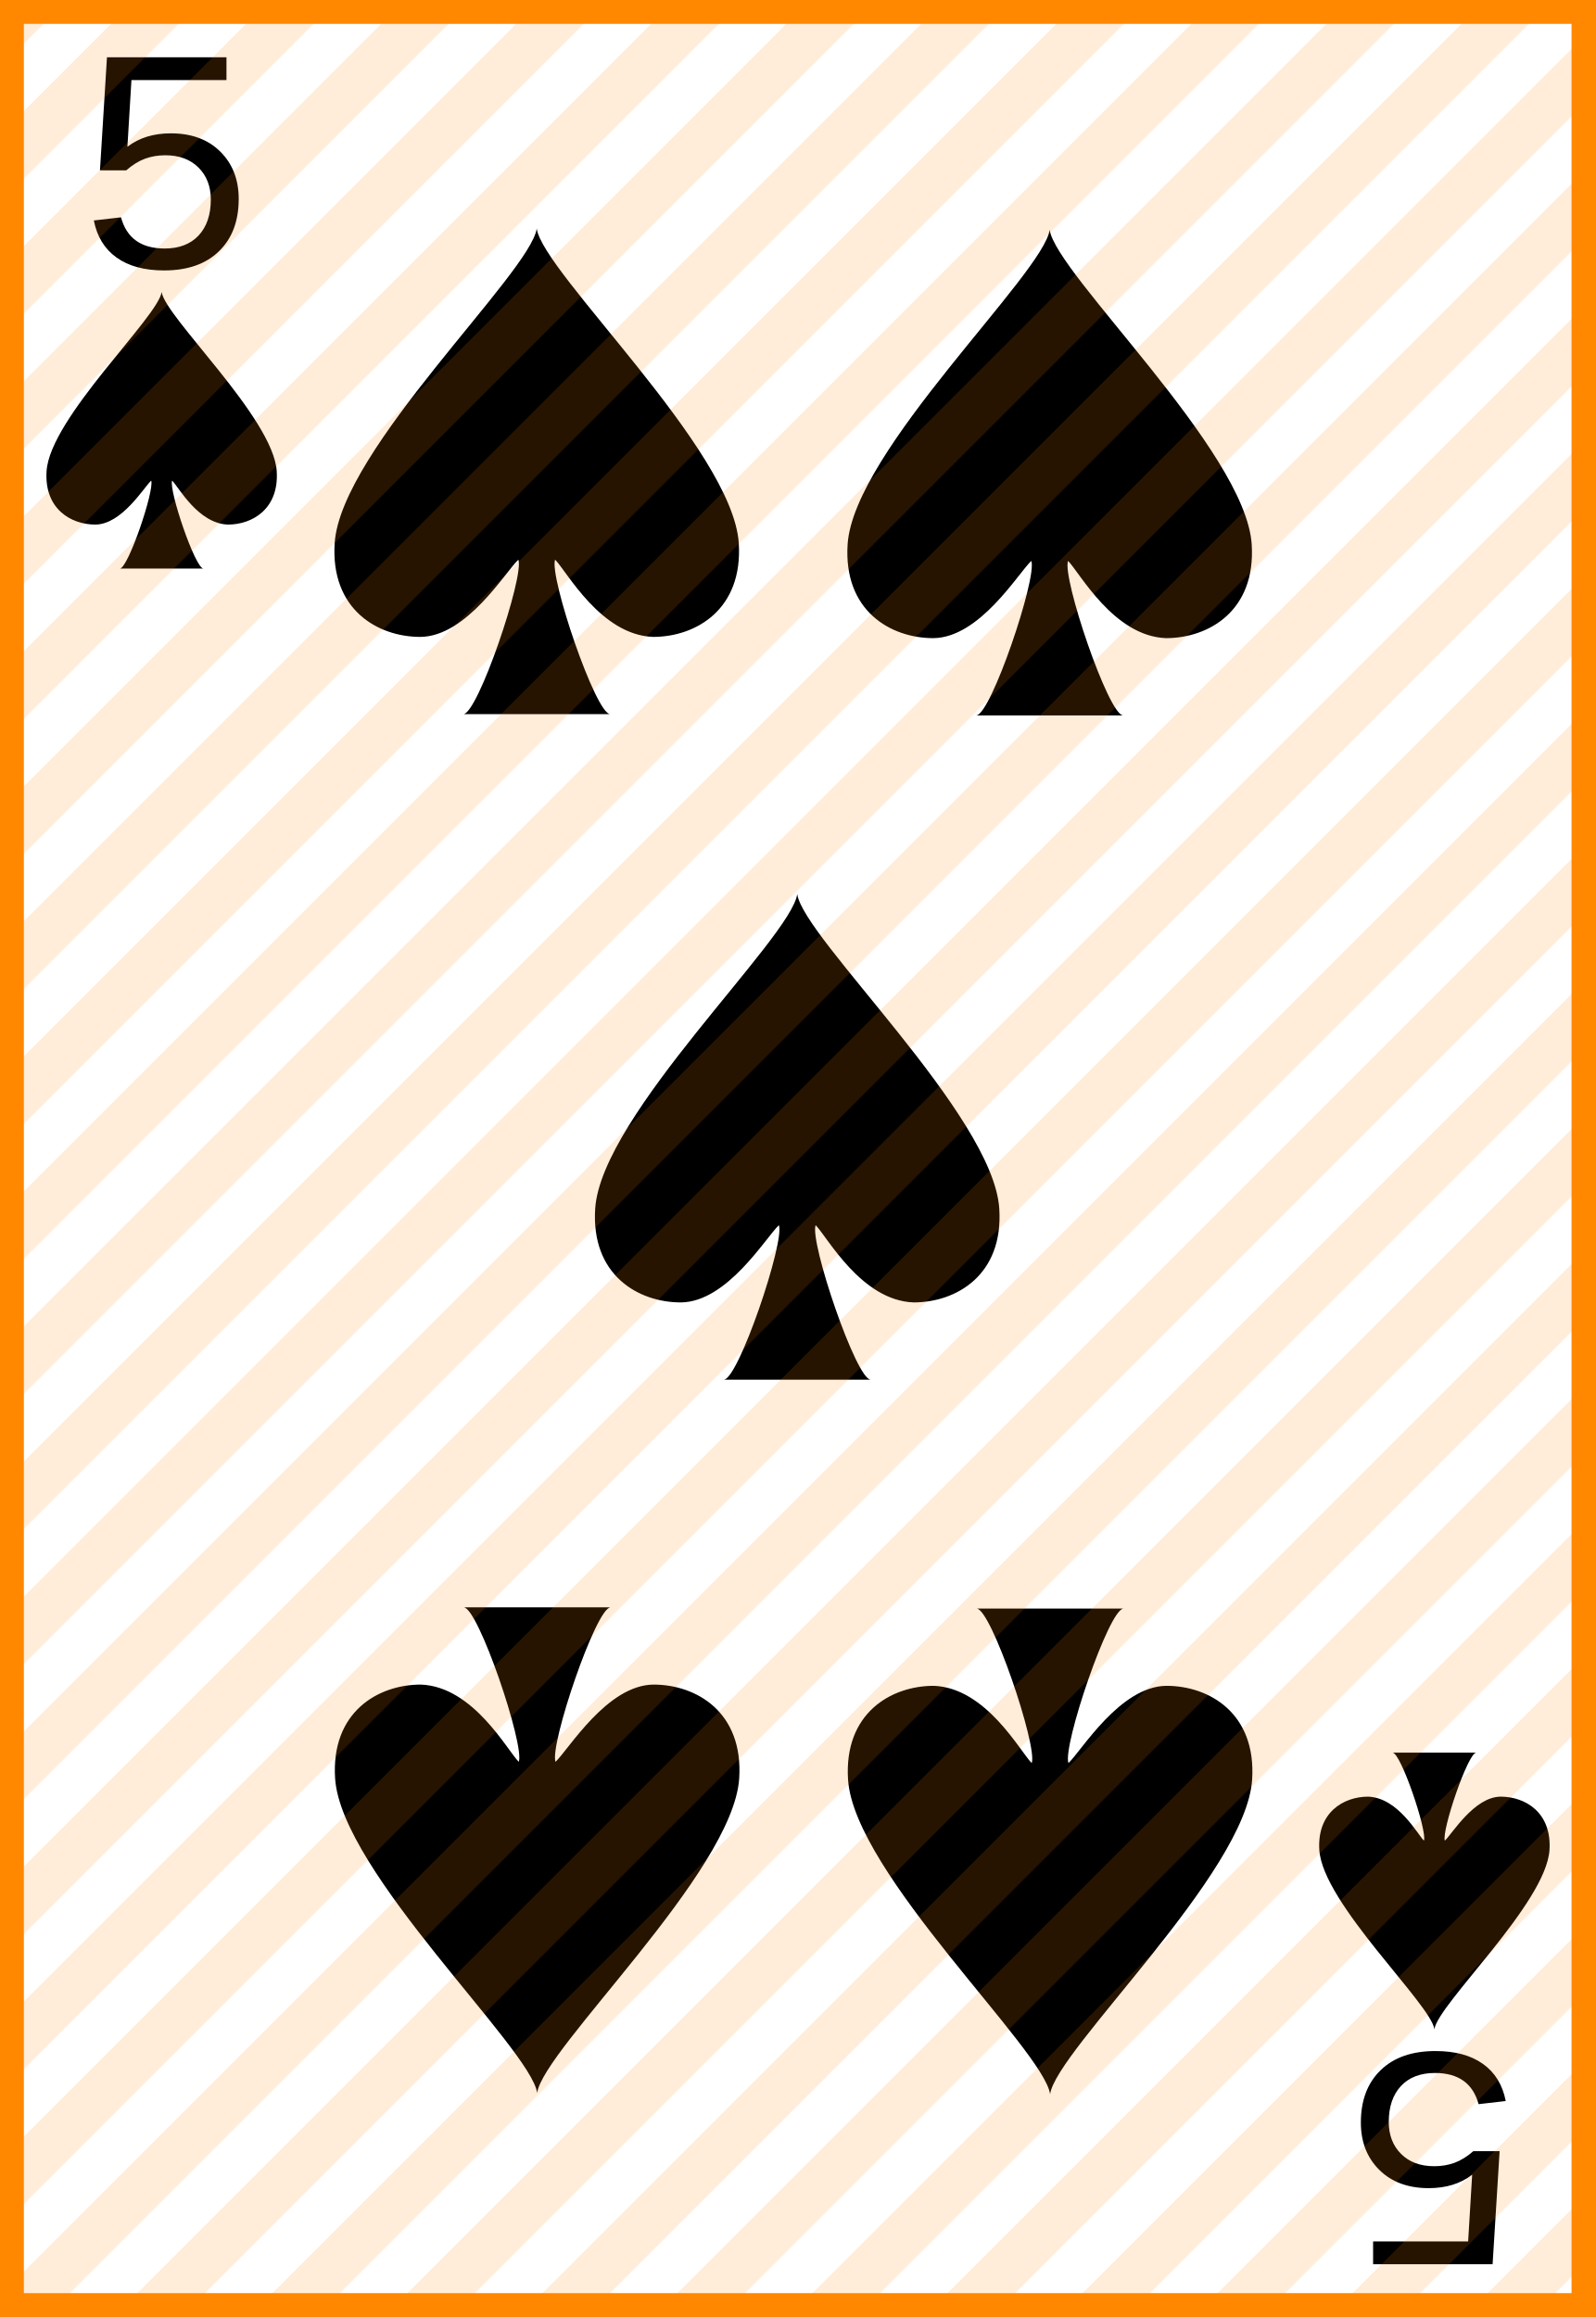
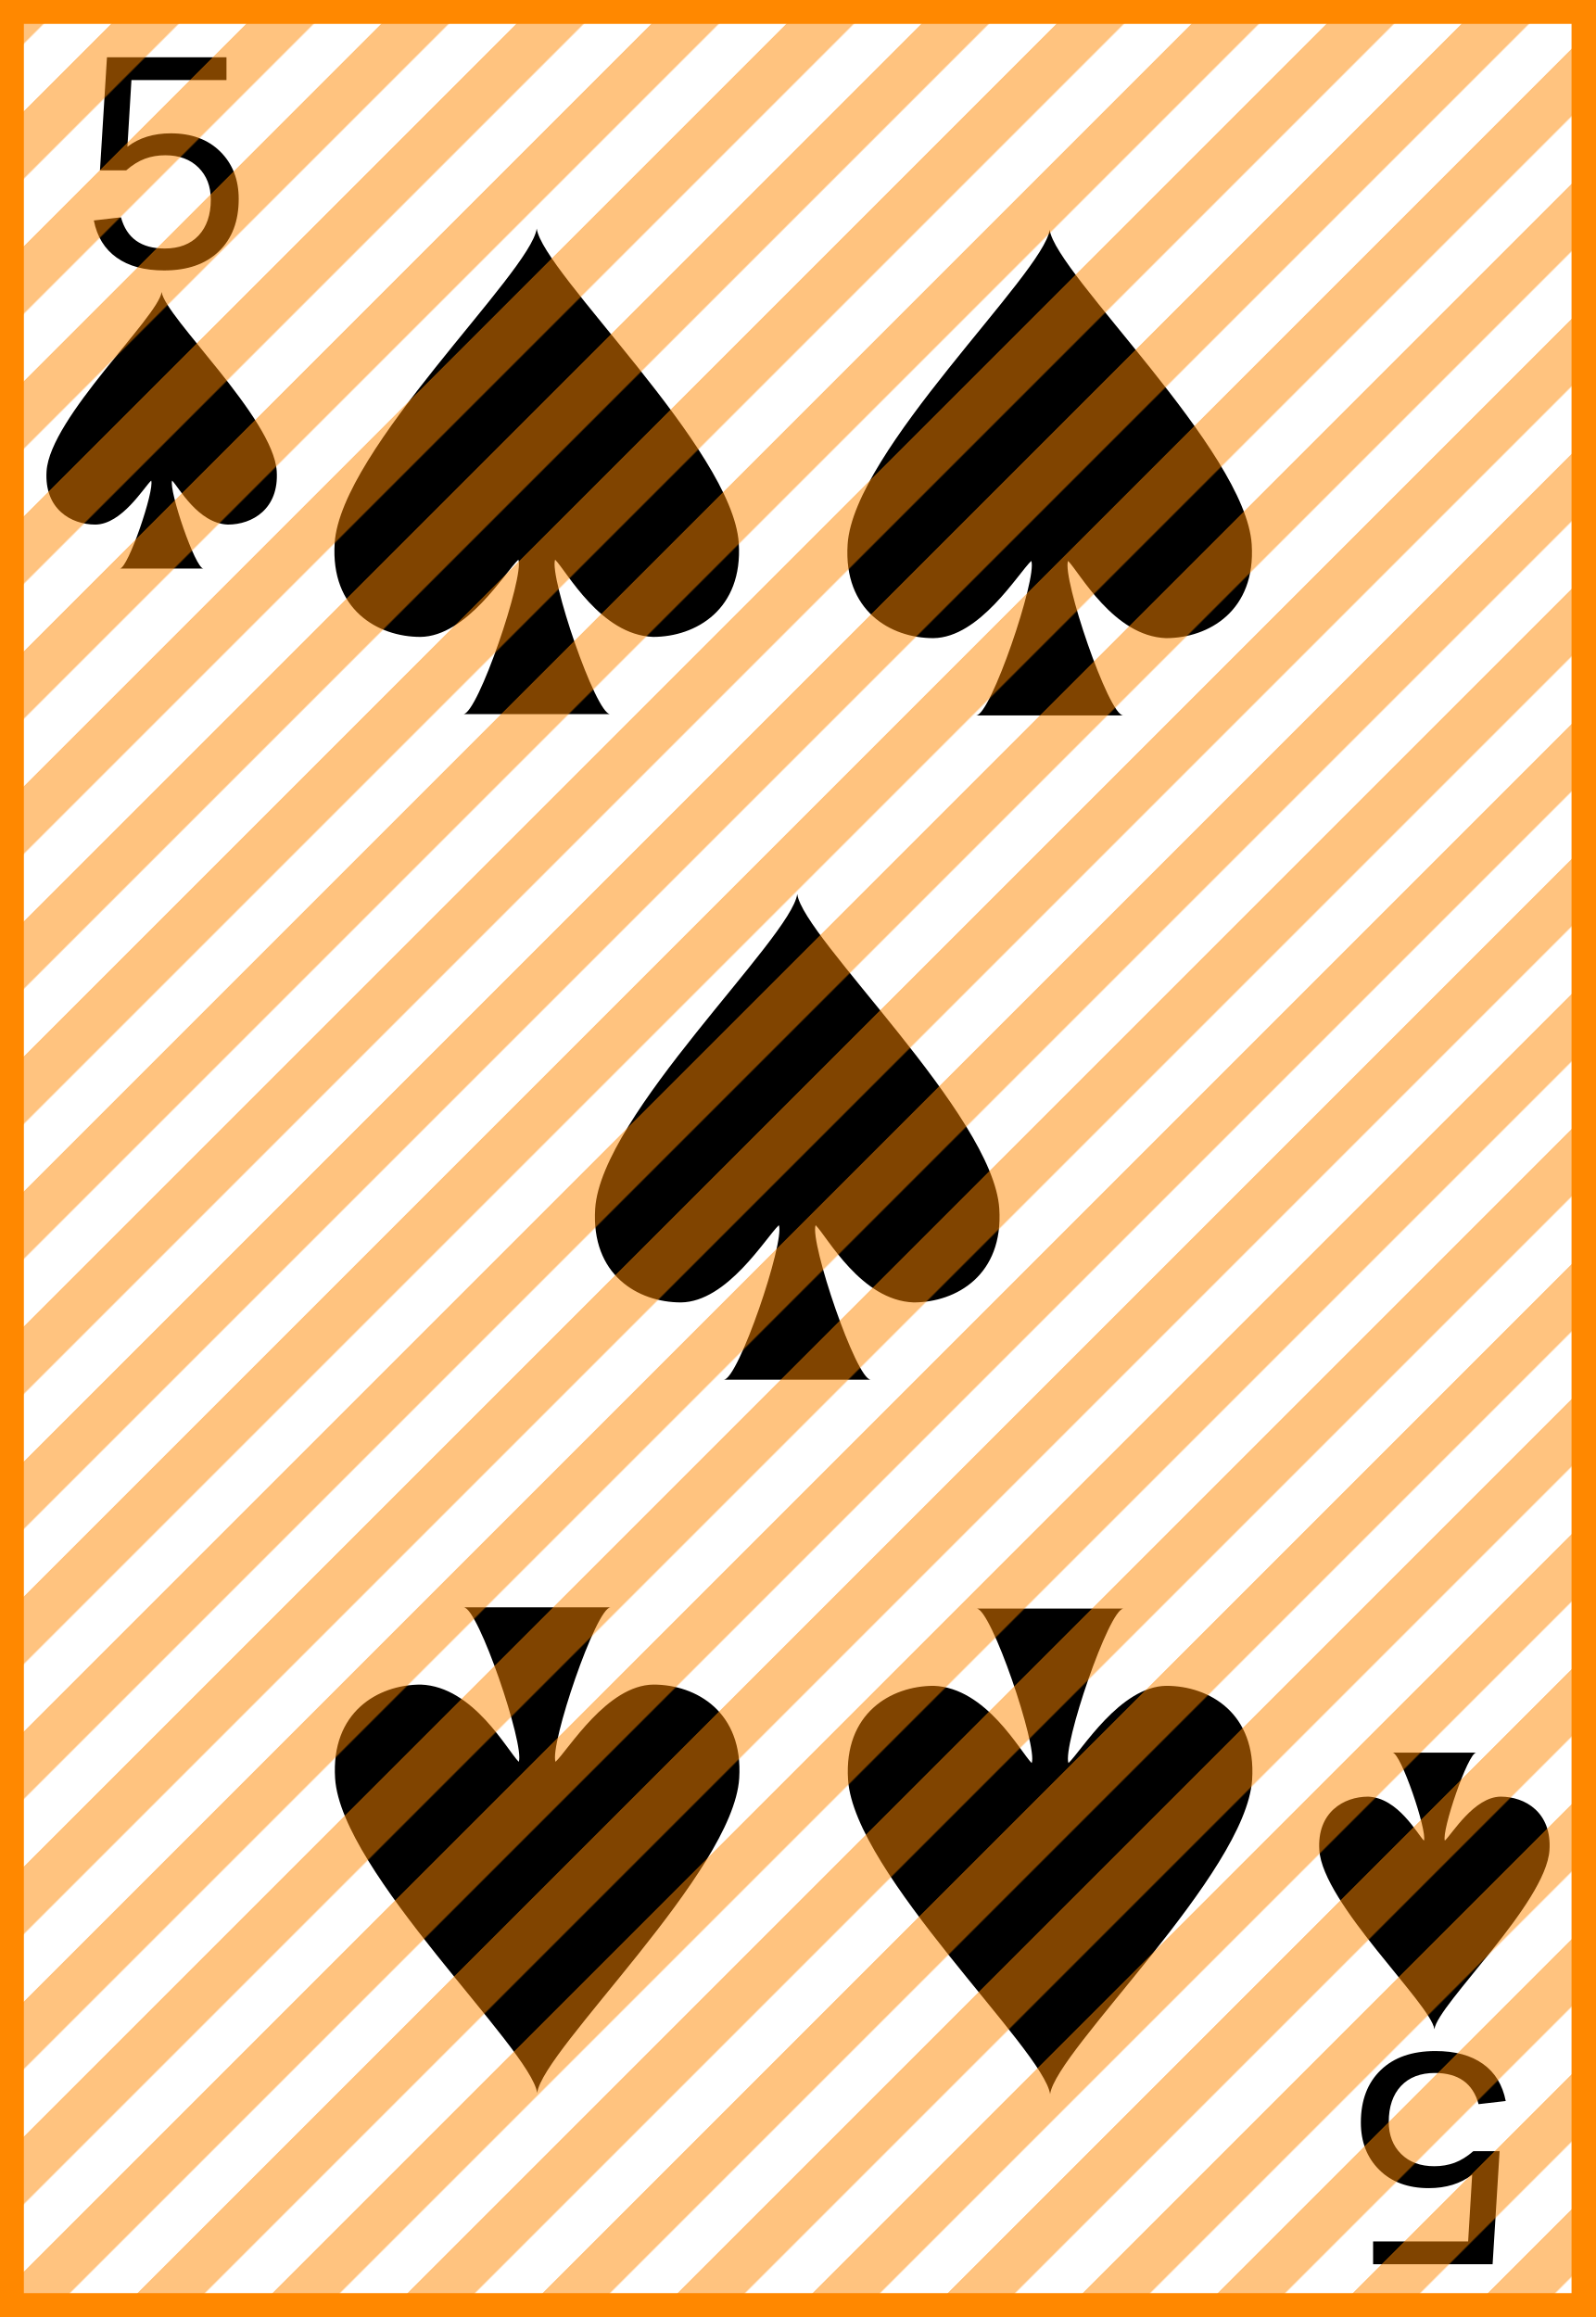
<svg xmlns="http://www.w3.org/2000/svg" width="167.087pt" height="242.667pt" viewBox="0 0 167.087 242.667" xml:space="preserve" id="svg2" version="1.1">
  <defs id="defs41" />
  <pattern id="diagonalStripes" patternUnits="userSpaceOnUse" width="10" height="10" patternTransform="rotate(45)">
-     <line x1="0" y="0" x2="0" y2="10" stroke="#FF8800" stroke-width="10" opacity="0.15" />
+     <line x1="0" y="0" x2="0" y2="10" stroke="#FF8800" stroke-width="10" opacity="0.5" />
  </pattern>
  <g id="Layer_x0020_1" style="fill-rule:nonzero;clip-rule:nonzero;stroke:#000000;stroke-miterlimit:4;">
    <path style="fill:#FFFFFF;stroke-width:0.5;" d="M166.837,235.548c0,3.777-3.087,6.869-6.871,6.869H7.111c-3.775,0-6.861-3.092-6.861-6.869V7.12C0.25,3.343,3.336,0.25,7.111,0.25h152.855    c3.784,0,6.871,3.093,6.871,6.87v228.428z" id="path5" />
    <g style="stroke:none;" id="g7">
      <g id="g9">
				
			</g>
    </g>
    <g id="g15">
			
		</g>
    <g id="g19">
			
		</g>
    <g style="stroke:none;" id="g23">
      <g id="g25">
				
			</g>
    </g>
    <g style="stroke:none;" id="g31">
      <g id="g33">
				
			</g>
    </g>
  </g>
  <text xml:space="preserve" style="font-size:32px;font-style:normal;font-weight:normal;line-height:125%;letter-spacing:0px;word-spacing:0px;fill:#000000;fill-opacity:1;stroke:none;font-family:Bitstream Vera Sans" x="8.547" y="28.013" id="text3788">
    <tspan id="tspan3790" x="8.547" y="28.013" style="font-style:normal;font-variant:normal;font-weight:normal;font-stretch:normal;font-family:Arial;-inkscape-font-specification:Arial">5</tspan>
  </text>
  <g transform="matrix(1.508595,0,0,1.379325,16.9291,45.0659)" id="layer1-7">
    <path id="sl" d="M 7.989,3.103 C 7.747,-0.954 0.242,-8.59 0,-10.5 c -0.242,1.909 -7.747,9.545 -7.989,13.603 -0.169,2.868 1.695,4.057 3.39,4.057 1.835,-0.022 3.351,-2.801 3.873,-3.341 0.242,0.716 -1.603,6.682 -2.179,6.682 l 5.811,0 C 2.33,10.501 0.485,4.535 0.727,3.819 1.184,4.315 2.524,7.077 4.601,7.16 6.295,7.159 8.158,5.971 7.989,3.103 z" style="fill:#000000" />
  </g>
  <g transform="matrix(2.648679,0,0,2.421718,56.21089,49.36599)" id="layer1-7-88">
    <path id="sl-4" d="M 7.989,3.103 C 7.747,-0.954 0.242,-8.59 0,-10.5 c -0.242,1.909 -7.747,9.545 -7.989,13.603 -0.169,2.868 1.695,4.057 3.39,4.057 1.835,-0.022 3.351,-2.801 3.873,-3.341 0.242,0.716 -1.603,6.682 -2.179,6.682 l 5.811,0 C 2.33,10.501 0.485,4.535 0.727,3.819 1.184,4.315 2.524,7.077 4.601,7.16 6.295,7.159 8.158,5.971 7.989,3.103 z" style="fill:#000000" />
  </g>
  <text xml:space="preserve" style="font-size:32px;font-style:normal;font-weight:normal;line-height:125%;letter-spacing:0px;word-spacing:0px;fill:#000000;fill-opacity:1;stroke:none;font-family:Bitstream Vera Sans" x="-158.978" y="-215.124" id="text3788-7" transform="scale(-1,-1)">
    <tspan id="tspan3790-6" x="-158.978" y="-215.124" style="font-style:normal;font-variant:normal;font-weight:normal;font-stretch:normal;font-family:Arial;-inkscape-font-specification:Arial">5</tspan>
  </text>
  <g transform="matrix(-1.508595,0,0,-1.379325,150.2251,198.0441)" id="layer1-7-3">
    <path id="sl-1" d="M 7.989,3.103 C 7.747,-0.954 0.242,-8.59 0,-10.5 c -0.242,1.909 -7.747,9.545 -7.989,13.603 -0.169,2.868 1.695,4.057 3.39,4.057 1.835,-0.022 3.351,-2.801 3.873,-3.341 0.242,0.716 -1.603,6.682 -2.179,6.682 l 5.811,0 C 2.33,10.501 0.485,4.535 0.727,3.819 1.184,4.315 2.524,7.077 4.601,7.16 6.295,7.159 8.158,5.971 7.989,3.103 z" style="fill:#000000" />
  </g>
  <g transform="matrix(-2.648679,0,0,-2.421718,56.25613,193.7713)" id="layer1-7-88-7">
    <path id="sl-4-5" d="M 7.989,3.103 C 7.747,-0.954 0.242,-8.59 0,-10.5 c -0.242,1.909 -7.747,9.545 -7.989,13.603 -0.169,2.868 1.695,4.057 3.39,4.057 1.835,-0.022 3.351,-2.801 3.873,-3.341 0.242,0.716 -1.603,6.682 -2.179,6.682 l 5.811,0 C 2.33,10.501 0.485,4.535 0.727,3.819 1.184,4.315 2.524,7.077 4.601,7.16 6.295,7.159 8.158,5.971 7.989,3.103 z" style="fill:#000000" />
  </g>
  <g transform="matrix(2.648679,0,0,2.421718,83.4947,119.0673)" id="layer1-7-88-6">
    <path id="sl-4-8" d="M 7.989,3.103 C 7.747,-0.954 0.242,-8.59 0,-10.5 c -0.242,1.909 -7.747,9.545 -7.989,13.603 -0.169,2.868 1.695,4.057 3.39,4.057 1.835,-0.022 3.351,-2.801 3.873,-3.341 0.242,0.716 -1.603,6.682 -2.179,6.682 l 5.811,0 C 2.33,10.501 0.485,4.535 0.727,3.819 1.184,4.315 2.524,7.077 4.601,7.16 6.295,7.159 8.158,5.971 7.989,3.103 z" style="fill:#000000" />
  </g>
  <g transform="matrix(2.648679,0,0,2.421718,109.9309,49.49562)" id="layer1-7-88-8">
    <path id="sl-4-9" d="M 7.989,3.103 C 7.747,-0.954 0.242,-8.59 0,-10.5 c -0.242,1.909 -7.747,9.545 -7.989,13.603 -0.169,2.868 1.695,4.057 3.39,4.057 1.835,-0.022 3.351,-2.801 3.873,-3.341 0.242,0.716 -1.603,6.682 -2.179,6.682 l 5.811,0 C 2.33,10.501 0.485,4.535 0.727,3.819 1.184,4.315 2.524,7.077 4.601,7.16 6.295,7.159 8.158,5.971 7.989,3.103 z" style="fill:#000000" />
  </g>
  <g transform="matrix(-2.648679,0,0,-2.421718,109.9762,193.9009)" id="layer1-7-88-7-2">
    <path id="sl-4-5-6" d="M 7.989,3.103 C 7.747,-0.954 0.242,-8.59 0,-10.5 c -0.242,1.909 -7.747,9.545 -7.989,13.603 -0.169,2.868 1.695,4.057 3.39,4.057 1.835,-0.022 3.351,-2.801 3.873,-3.341 0.242,0.716 -1.603,6.682 -2.179,6.682 l 5.811,0 C 2.33,10.501 0.485,4.535 0.727,3.819 1.184,4.315 2.524,7.077 4.601,7.16 6.295,7.159 8.158,5.971 7.989,3.103 z" style="fill:#000000" />
  </g>
  <rect x="0.25" y="0.25" width="166.587" height="242.167" fill="url(#diagonalStripes)" stroke="none" />
  <rect x="0" y="0" width="167.087" height="242.667" fill="none" stroke="#FF8800" stroke-width="5" />
</svg>
